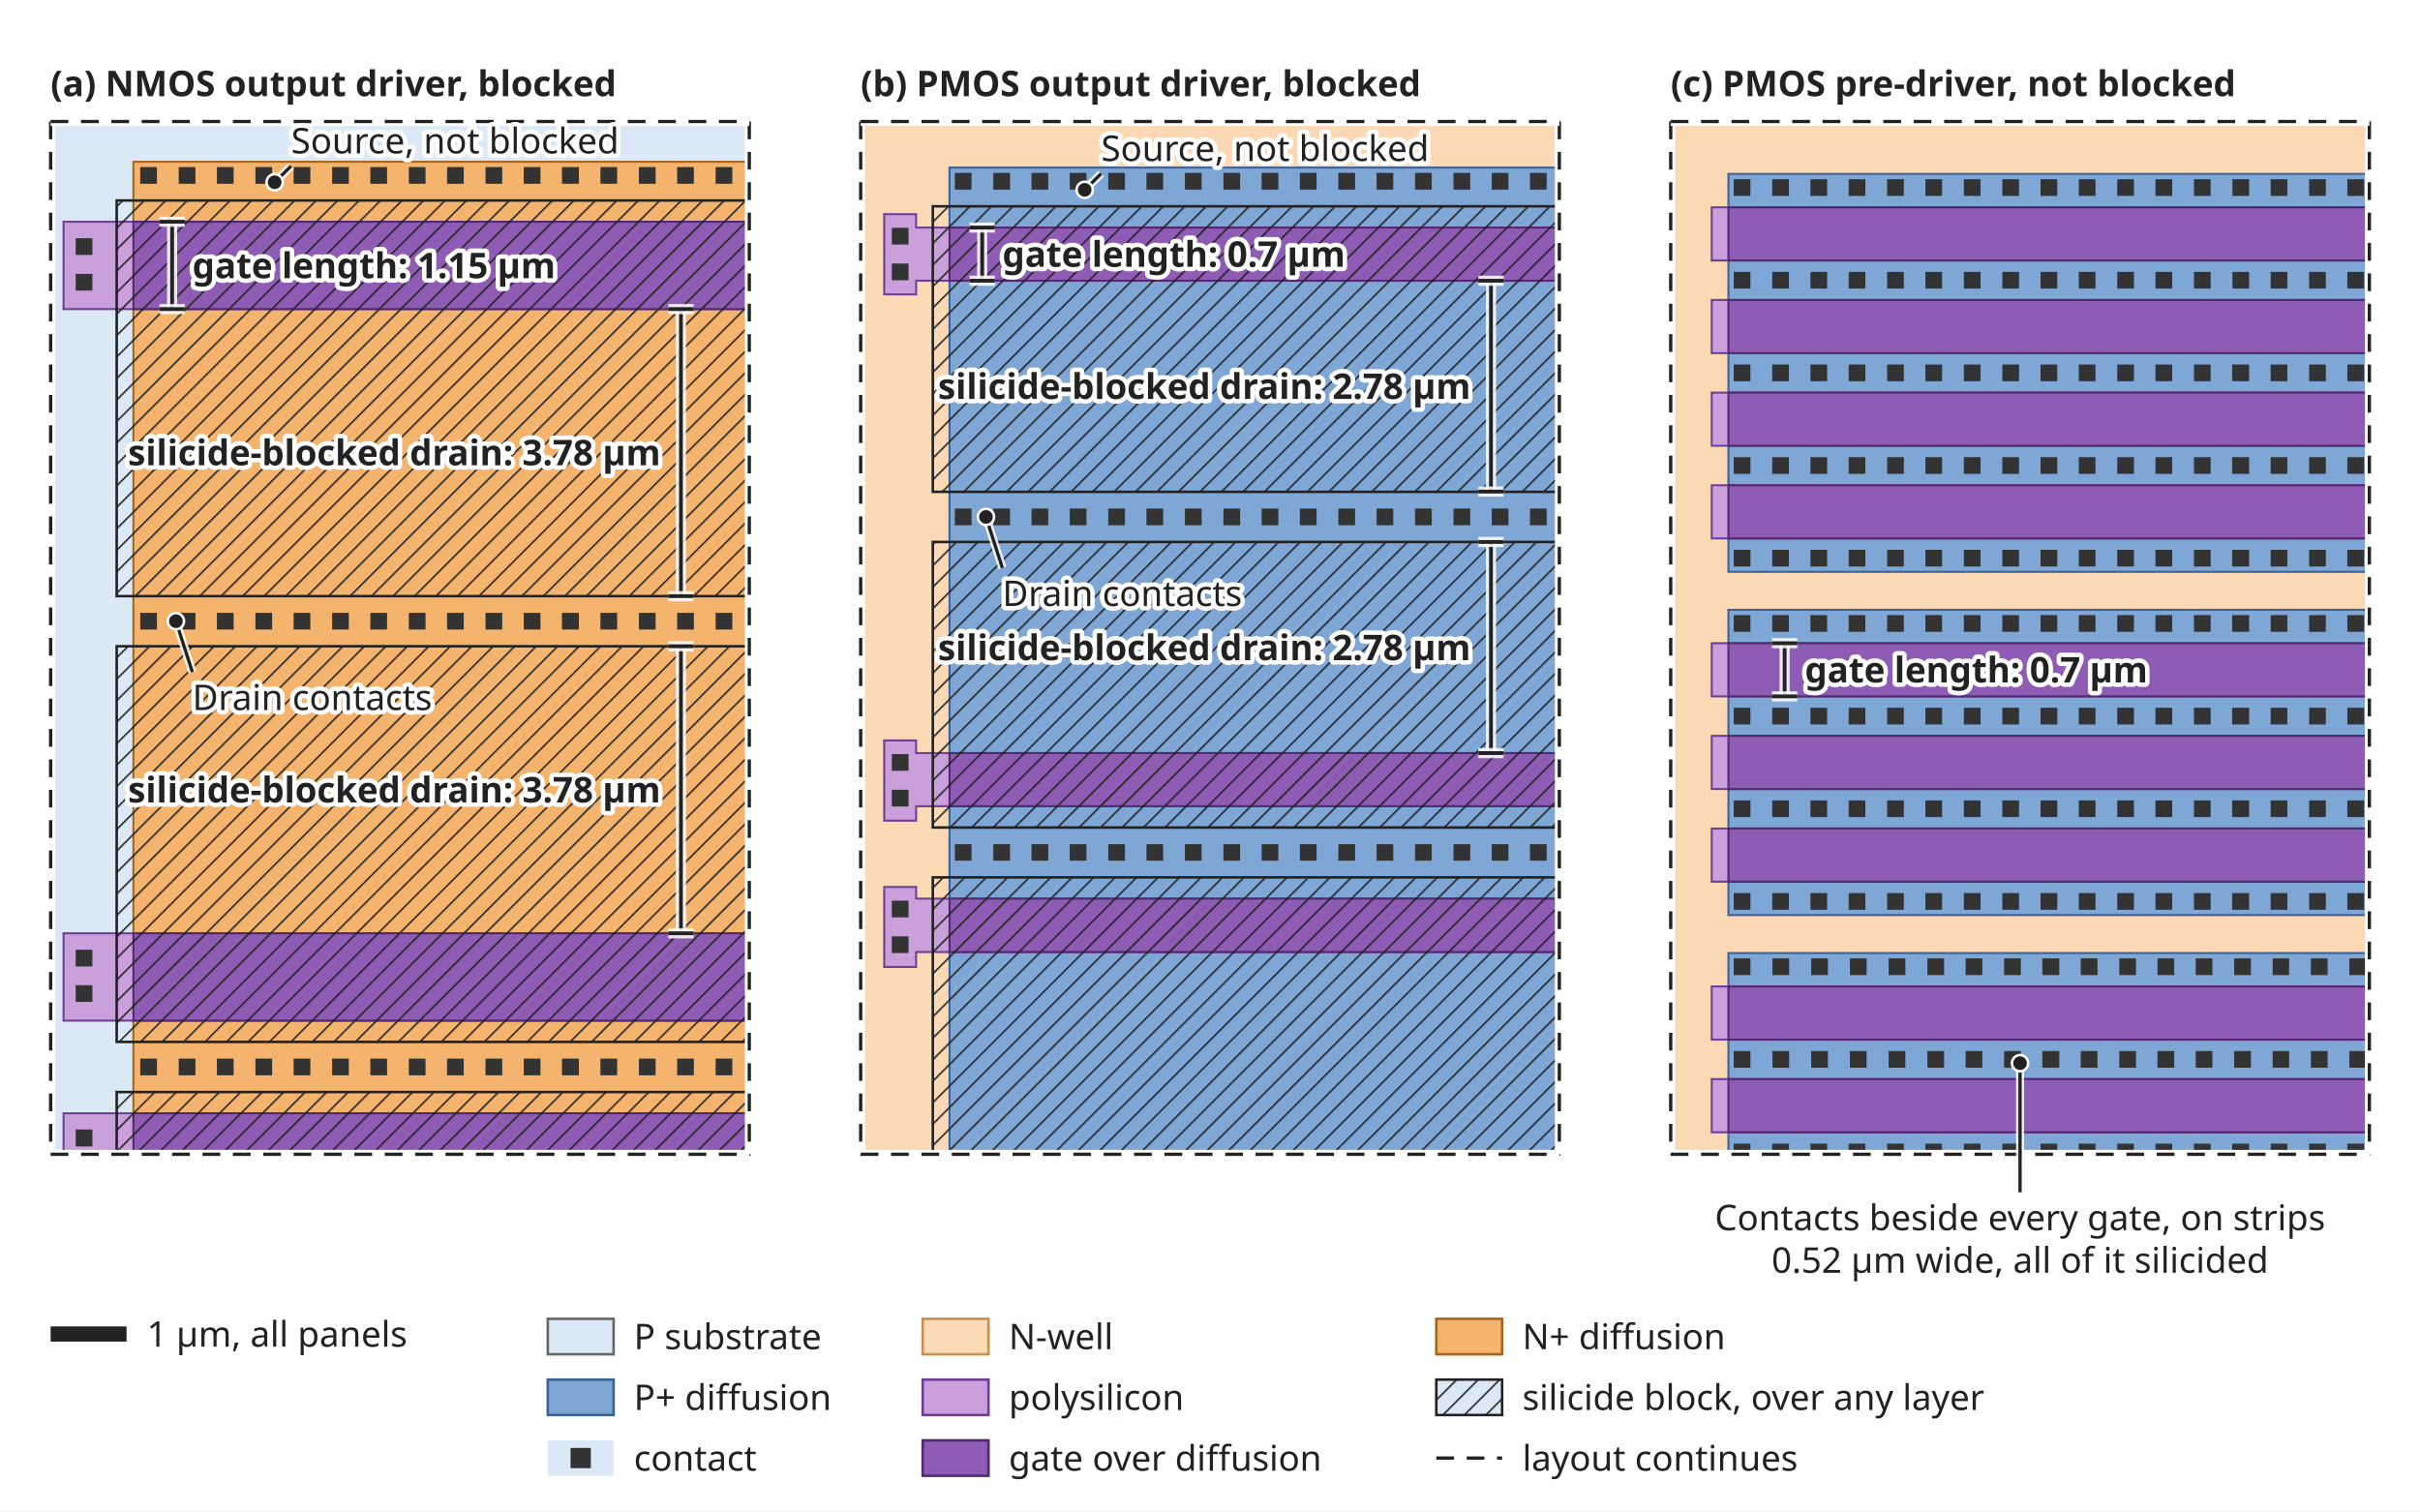
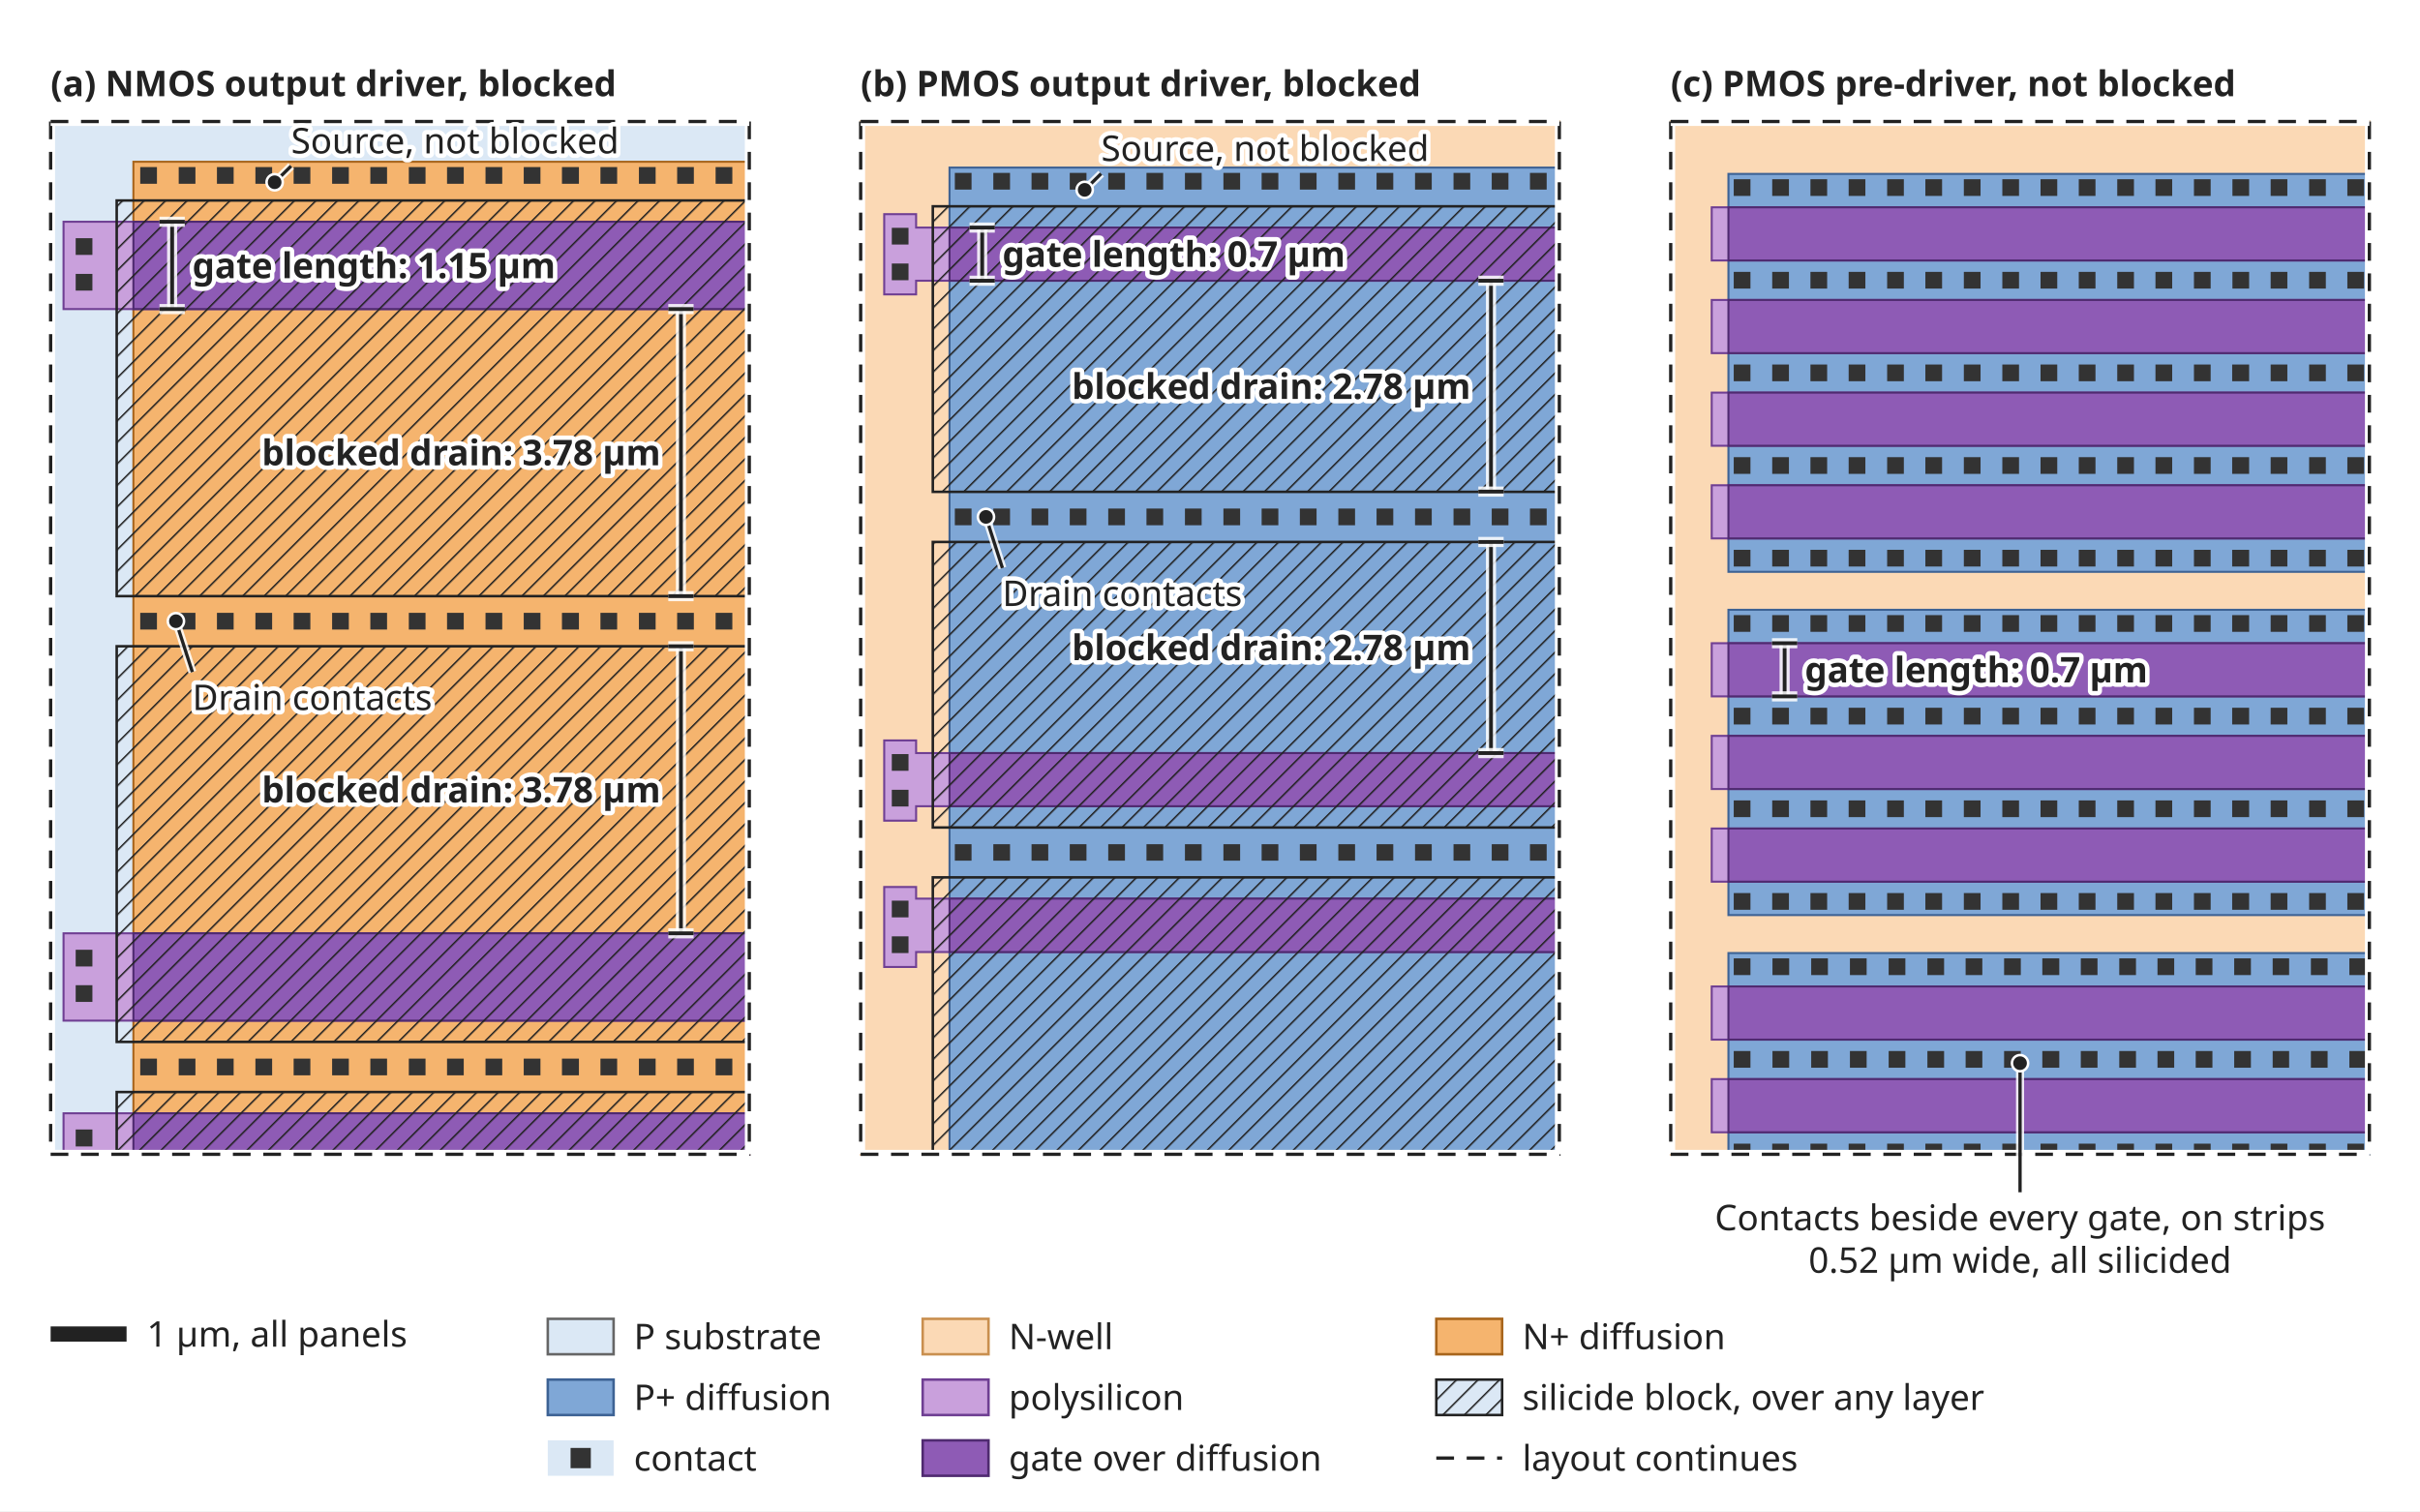
<svg xmlns="http://www.w3.org/2000/svg" width="956" height="597" viewBox="0 0 956 597" font-family="sans-serif">
  <defs>
    <pattern id="hatch" width="6" height="6" patternUnits="userSpaceOnUse" patternTransform="rotate(45)">
      <line x1="0" y1="0" x2="0" y2="6" stroke="#222222" stroke-width="1.2" />
    </pattern>
    <marker id="arrow-hot" viewBox="0 0 10 10" refX="7" refY="5" markerWidth="4.5" markerHeight="4.5" orient="auto">
      <path d="M0,0 L10,5 L0,10 z" fill="#c0392b" />
    </marker>
    <marker id="arrow-clamp" viewBox="0 0 10 10" refX="7" refY="5" markerWidth="4.5" markerHeight="4.5" orient="auto">
      <path d="M0,0 L10,5 L0,10 z" fill="#e08a00" />
    </marker>
    <marker id="arrow-second" viewBox="0 0 10 10" refX="7" refY="5" markerWidth="4.5" markerHeight="4.5" orient="auto">
      <path d="M0,0 L10,5 L0,10 z" fill="#1f4e9c" />
    </marker>
    <marker id="arrow-snap" viewBox="0 0 10 10" refX="7" refY="5" markerWidth="4.5" markerHeight="4.5" orient="auto">
      <path d="M0,0 L10,5 L0,10 z" fill="#8e44ad" />
    </marker>
  </defs>
  <rect width="956" height="597" fill="#ffffff" />
  <rect x="20.0" y="48.0" width="276.0" height="408.0" fill="#dbe8f5" />
  <path d="M52.7,63.9L296.0,63.9L296.0,456.0L52.7,456.0L52.7,426.9L52.7,416.1L52.7,250.8L52.7,240.0L52.7,74.7Z" fill="#f5b46e" stroke="#a8651c" stroke-width="0.8" fill-rule="evenodd" opacity="1.0" />
  <path d="M25.1,368.7L39.5,368.7L296.0,368.7L296.0,403.2L39.5,403.2L25.1,403.2L25.1,398.2L25.1,374.2ZM25.1,87.6L39.5,87.6L296.0,87.6L296.0,122.1L39.5,122.1L25.1,122.1L25.1,117.2L25.1,93.2ZM39.5,439.8L296.0,439.8L296.0,456.0L25.1,456.0L25.1,445.3L25.1,439.8L39.5,439.8Z" fill="#c9a0dc" stroke="#6f3f93" stroke-width="0.8" fill-rule="evenodd" opacity="1.0" />
  <path d="M52.7,439.8L296.0,439.8L296.0,456.0L52.7,456.0ZM52.7,368.7L296.0,368.7L296.0,403.2L52.7,403.2ZM52.7,87.6L296.0,87.6L296.0,122.1L52.7,122.1Z" fill="#8e5bb5" stroke="#4f2a70" stroke-width="0.8" fill-rule="evenodd" opacity="1.0" />
  <path d="M29.9,446.2L36.5,446.2L36.5,452.9L29.9,452.9ZM282.7,418.2L289.3,418.2L289.3,424.8L282.7,424.8ZM267.5,418.2L274.1,418.2L274.1,424.8L267.5,424.8ZM252.4,418.2L259.0,418.2L259.0,424.8L252.4,424.8ZM237.2,418.2L243.8,418.2L243.8,424.8L237.2,424.8ZM222.0,418.2L228.7,418.2L228.7,424.8L222.0,424.8ZM206.9,418.2L213.5,418.2L213.5,424.8L206.9,424.8ZM191.8,418.2L198.4,418.2L198.4,424.8L191.8,424.8ZM176.6,418.2L183.2,418.2L183.2,424.8L176.6,424.8ZM161.5,418.2L168.1,418.2L168.1,424.8L161.5,424.8ZM146.3,418.2L152.9,418.2L152.9,424.8L146.3,424.8ZM131.2,418.2L137.8,418.2L137.8,424.8L131.2,424.8ZM116.0,418.2L122.6,418.2L122.6,424.8L116.0,424.8ZM100.9,418.2L107.5,418.2L107.5,424.8L100.9,424.8ZM85.7,418.2L92.3,418.2L92.3,424.8L85.7,424.8ZM70.6,418.2L77.2,418.2L77.2,424.8L70.6,424.8ZM55.4,418.2L62.0,418.2L62.0,424.8L55.4,424.8ZM29.9,389.2L36.5,389.2L36.5,395.8L29.9,395.8ZM29.9,375.2L36.5,375.2L36.5,381.8L29.9,381.8ZM282.7,242.1L289.3,242.1L289.3,248.7L282.7,248.7ZM267.5,242.1L274.1,242.1L274.1,248.7L267.5,248.7ZM252.4,242.1L259.0,242.1L259.0,248.7L252.4,248.7ZM237.2,242.1L243.8,242.1L243.8,248.7L237.2,248.7ZM222.0,242.1L228.7,242.1L228.7,248.7L222.0,248.7ZM206.9,242.1L213.5,242.1L213.5,248.7L206.9,248.7ZM191.8,242.1L198.4,242.1L198.4,248.7L191.8,248.7ZM176.6,242.1L183.2,242.1L183.2,248.7L176.6,248.7ZM161.5,242.1L168.1,242.1L168.1,248.7L161.5,248.7ZM146.3,242.1L152.9,242.1L152.9,248.7L146.3,248.7ZM131.2,242.1L137.8,242.1L137.8,248.7L131.2,248.7ZM116.0,242.1L122.6,242.1L122.6,248.7L116.0,248.7ZM100.9,242.1L107.5,242.1L107.5,248.7L100.9,248.7ZM85.7,242.1L92.3,242.1L92.3,248.7L85.7,248.7ZM70.6,242.1L77.2,242.1L77.2,248.7L70.6,248.7ZM55.4,242.1L62.0,242.1L62.0,248.7L55.4,248.7ZM29.9,108.2L36.5,108.2L36.5,114.8L29.9,114.8ZM29.9,94.1L36.5,94.1L36.5,100.7L29.9,100.7ZM282.7,66.0L289.3,66.0L289.3,72.6L282.7,72.6ZM267.5,66.0L274.1,66.0L274.1,72.6L267.5,72.6ZM252.4,66.0L259.0,66.0L259.0,72.6L252.4,72.6ZM237.2,66.0L243.8,66.0L243.8,72.6L237.2,72.6ZM222.0,66.0L228.7,66.0L228.7,72.6L222.0,72.6ZM206.9,66.0L213.5,66.0L213.5,72.6L206.9,72.6ZM191.8,66.0L198.4,66.0L198.4,72.6L191.8,72.6ZM176.6,66.0L183.2,66.0L183.2,72.6L176.6,72.6ZM161.5,66.0L168.1,66.0L168.1,72.6L161.5,72.6ZM146.3,66.0L152.9,66.0L152.9,72.6L146.3,72.6ZM131.2,66.0L137.8,66.0L137.8,72.6L131.2,72.6ZM116.0,66.0L122.6,66.0L122.6,72.6L116.0,72.6ZM100.9,66.0L107.5,66.0L107.5,72.6L100.9,72.6ZM85.7,66.0L92.3,66.0L92.3,72.6L85.7,72.6ZM70.6,66.0L77.2,66.0L77.2,72.6L70.6,72.6ZM55.4,66.0L62.0,66.0L62.0,72.6L55.4,72.6Z" fill="#333333" stroke="none" stroke-width="0.8" fill-rule="evenodd" opacity="1.0" />
  <path d="M46.1,431.4L296.0,431.4L296.0,456.0L46.1,456.0ZM46.1,255.3L296.0,255.3L296.0,411.6L46.1,411.6ZM46.1,79.2L296.0,79.2L296.0,235.5L46.1,235.5Z" fill="url(#hatch)" stroke="#222222" stroke-width="1.0" fill-rule="evenodd" opacity="1.0" />
  <line x1="20.0" y1="48.0" x2="20.0" y2="456.0" stroke="#ffffff" stroke-width="3.5" />
  <line x1="20.0" y1="48.0" x2="20.0" y2="456.0" stroke="#222222" stroke-width="1.3" stroke-dasharray="7,5" />
  <line x1="296.0" y1="48.0" x2="296.0" y2="456.0" stroke="#ffffff" stroke-width="3.5" />
  <line x1="296.0" y1="48.0" x2="296.0" y2="456.0" stroke="#222222" stroke-width="1.3" stroke-dasharray="7,5" />
  <line x1="20.0" y1="48.0" x2="296.0" y2="48.0" stroke="#ffffff" stroke-width="3.5" />
  <line x1="20.0" y1="48.0" x2="296.0" y2="48.0" stroke="#222222" stroke-width="1.3" stroke-dasharray="7,5" />
  <line x1="20.0" y1="456.0" x2="296.0" y2="456.0" stroke="#ffffff" stroke-width="3.5" />
  <line x1="20.0" y1="456.0" x2="296.0" y2="456.0" stroke="#222222" stroke-width="1.3" stroke-dasharray="7,5" />
  <text x="20.0" y="38.0" text-anchor="start" font-size="14" fill="#222222" font-weight="bold">(a) NMOS output driver, blocked</text>
  <line x1="269.0" y1="122.1" x2="269.0" y2="235.5" stroke="#fff" stroke-width="4" opacity="0.85" />
  <line x1="269.0" y1="122.1" x2="269.0" y2="235.5" stroke="#222222" stroke-width="1.5" />
  <line x1="264.0" y1="122.1" x2="274.0" y2="122.1" stroke="#fff" stroke-width="4" opacity="0.85" />
  <line x1="264.0" y1="122.1" x2="274.0" y2="122.1" stroke="#222222" stroke-width="1.5" />
  <line x1="264.0" y1="235.5" x2="274.0" y2="235.5" stroke="#fff" stroke-width="4" opacity="0.85" />
  <line x1="264.0" y1="235.5" x2="274.0" y2="235.5" stroke="#222222" stroke-width="1.5" />
-   <text x="261.0" y="183.8" text-anchor="end" font-size="14" fill="#222222" font-weight="bold" stroke="#ffffff" stroke-width="3.5" paint-order="stroke" stroke-linejoin="round">silicide-blocked drain: 3.78 µm</text>
+   <text x="261.0" y="183.8" text-anchor="end" font-size="14" fill="#222222" font-weight="bold" stroke="#ffffff" stroke-width="3.5" paint-order="stroke" stroke-linejoin="round">blocked drain: 3.78 µm</text>
  <line x1="269.0" y1="255.3" x2="269.0" y2="368.7" stroke="#fff" stroke-width="4" opacity="0.85" />
  <line x1="269.0" y1="255.3" x2="269.0" y2="368.7" stroke="#222222" stroke-width="1.5" />
  <line x1="264.0" y1="255.3" x2="274.0" y2="255.3" stroke="#fff" stroke-width="4" opacity="0.85" />
  <line x1="264.0" y1="255.3" x2="274.0" y2="255.3" stroke="#222222" stroke-width="1.5" />
  <line x1="264.0" y1="368.7" x2="274.0" y2="368.7" stroke="#fff" stroke-width="4" opacity="0.85" />
  <line x1="264.0" y1="368.7" x2="274.0" y2="368.7" stroke="#222222" stroke-width="1.5" />
-   <text x="261.0" y="317.0" text-anchor="end" font-size="14" fill="#222222" font-weight="bold" stroke="#ffffff" stroke-width="3.5" paint-order="stroke" stroke-linejoin="round">silicide-blocked drain: 3.78 µm</text>
+   <text x="261.0" y="317.0" text-anchor="end" font-size="14" fill="#222222" font-weight="bold" stroke="#ffffff" stroke-width="3.5" paint-order="stroke" stroke-linejoin="round">blocked drain: 3.78 µm</text>
  <line x1="68.0" y1="87.6" x2="68.0" y2="122.1" stroke="#fff" stroke-width="4" opacity="0.85" />
  <line x1="68.0" y1="87.6" x2="68.0" y2="122.1" stroke="#222222" stroke-width="1.5" />
  <line x1="63.0" y1="87.6" x2="73.0" y2="87.6" stroke="#fff" stroke-width="4" opacity="0.85" />
  <line x1="63.0" y1="87.6" x2="73.0" y2="87.6" stroke="#222222" stroke-width="1.5" />
  <line x1="63.0" y1="122.1" x2="73.0" y2="122.1" stroke="#fff" stroke-width="4" opacity="0.85" />
  <line x1="63.0" y1="122.1" x2="73.0" y2="122.1" stroke="#222222" stroke-width="1.5" />
  <text x="76.0" y="109.9" text-anchor="start" font-size="14" fill="#222222" font-weight="bold" stroke="#ffffff" stroke-width="3.5" paint-order="stroke" stroke-linejoin="round">gate length: 1.15 µm</text>
  <polyline points="76.0,265.5 69.5,245.4" fill="none" stroke="#fff" stroke-width="3.2" opacity="0.85" />
  <polyline points="76.0,265.5 69.5,245.4" fill="none" stroke="#222222" stroke-width="1.3" />
  <circle cx="69.5" cy="245.4" r="3.2" fill="#222222" stroke="#fff" stroke-width="1" />
  <text x="76.0" y="280.5" text-anchor="start" font-size="14" fill="#222222" font-weight="normal" stroke="#ffffff" stroke-width="3.5" paint-order="stroke" stroke-linejoin="round">Drain contacts</text>
  <polyline points="115.0,65.6 108.5,72.0" fill="none" stroke="#fff" stroke-width="3.2" opacity="0.85" />
  <polyline points="115.0,65.6 108.5,72.0" fill="none" stroke="#222222" stroke-width="1.3" />
  <circle cx="108.5" cy="72.0" r="3.2" fill="#222222" stroke="#fff" stroke-width="1" />
  <text x="115.0" y="60.6" text-anchor="start" font-size="14" fill="#222222" font-weight="normal" stroke="#ffffff" stroke-width="3.5" paint-order="stroke" stroke-linejoin="round">Source, not blocked</text>
  <g transform="translate(320.0,0)">
    <rect x="20.0" y="48.0" width="276.0" height="408.0" fill="#dbe8f5" />
    <path d="M20.0,48.0L296.0,48.0L296.0,456.0L20.0,456.0Z" fill="#fbd9b5" stroke="#c98f4f" stroke-width="0.8" fill-rule="evenodd" opacity="1.0" />
    <path d="M55.1,66.2L296.0,66.2L296.0,456.0L55.1,456.0L55.1,378.5L55.1,342.1L55.1,331.4L55.1,331.4L55.1,295.1L55.1,209.6L55.1,198.8L55.1,113.3L55.1,77.0Z" fill="#7fa7d6" stroke="#3d6294" stroke-width="0.8" fill-rule="evenodd" opacity="1.0" />
    <path d="M29.3,350.4L41.9,350.4L41.9,352.8L41.9,355.0L296.0,355.0L296.0,376.1L41.9,376.1L41.9,379.5L41.9,382.0L29.3,382.0L29.3,379.5L29.3,352.8ZM29.3,292.5L41.9,292.5L41.9,294.9L41.9,297.5L296.0,297.5L296.0,318.5L41.9,318.5L41.9,321.6L41.9,324.2L29.3,324.2L29.3,321.6L29.3,294.9ZM29.3,84.6L41.9,84.6L41.9,87.0L41.9,89.9L296.0,89.9L296.0,110.9L41.9,110.9L41.9,113.7L41.9,116.3L29.3,116.3L29.3,113.7L29.3,87.0Z" fill="#c9a0dc" stroke="#6f3f93" stroke-width="0.8" fill-rule="evenodd" opacity="1.0" />
    <path d="M55.1,355.0L296.0,355.0L296.0,376.1L55.1,376.1ZM55.1,297.5L296.0,297.5L296.0,318.5L55.1,318.5ZM55.1,89.9L296.0,89.9L296.0,110.9L55.1,110.9Z" fill="#8e5bb5" stroke="#4f2a70" stroke-width="0.8" fill-rule="evenodd" opacity="1.0" />
    <path d="M32.3,369.9L38.9,369.9L38.9,376.5L32.3,376.5ZM32.3,355.8L38.9,355.8L38.9,362.4L32.3,362.4ZM284.4,333.5L291.0,333.5L291.0,340.0L284.4,340.0ZM269.3,333.5L275.9,333.5L275.9,340.0L269.3,340.0ZM254.2,333.5L260.8,333.5L260.8,340.0L254.2,340.0ZM239.0,333.5L245.6,333.5L245.6,340.0L239.0,340.0ZM223.8,333.5L230.4,333.5L230.4,340.0L223.8,340.0ZM208.7,333.5L215.3,333.5L215.3,340.0L208.7,340.0ZM193.5,333.5L200.1,333.5L200.1,340.0L193.5,340.0ZM178.4,333.5L185.0,333.5L185.0,340.0L178.4,340.0ZM163.3,333.5L169.9,333.5L169.9,340.0L163.3,340.0ZM148.1,333.5L154.7,333.5L154.7,340.0L148.1,340.0ZM132.9,333.5L139.5,333.5L139.5,340.0L132.9,340.0ZM117.8,333.5L124.4,333.5L124.4,340.0L117.8,340.0ZM102.6,333.5L109.2,333.5L109.2,340.0L102.6,340.0ZM87.5,333.5L94.1,333.5L94.1,340.0L87.5,340.0ZM72.4,333.5L79.0,333.5L79.0,340.0L72.4,340.0ZM57.2,333.5L63.8,333.5L63.8,340.0L57.2,340.0ZM32.3,312.0L38.9,312.0L38.9,318.6L32.3,318.6ZM32.3,297.9L38.9,297.9L38.9,304.5L32.3,304.5ZM284.4,200.9L291.0,200.9L291.0,207.5L284.4,207.5ZM269.3,200.9L275.9,200.9L275.9,207.5L269.3,207.5ZM254.2,200.9L260.8,200.9L260.8,207.5L254.2,207.5ZM239.0,200.9L245.6,200.9L245.6,207.5L239.0,207.5ZM223.8,200.9L230.4,200.9L230.4,207.5L223.8,207.5ZM208.7,200.9L215.3,200.9L215.3,207.5L208.7,207.5ZM193.5,200.9L200.1,200.9L200.1,207.5L193.5,207.5ZM178.4,200.9L185.0,200.9L185.0,207.5L178.4,207.5ZM163.3,200.9L169.9,200.9L169.9,207.5L163.3,207.5ZM148.1,200.9L154.7,200.9L154.7,207.5L148.1,207.5ZM132.9,200.9L139.5,200.9L139.5,207.5L132.9,207.5ZM117.8,200.9L124.4,200.9L124.4,207.5L117.8,207.5ZM102.6,200.9L109.2,200.9L109.2,207.5L102.6,207.5ZM87.5,200.9L94.1,200.9L94.1,207.5L87.5,207.5ZM72.4,200.9L79.0,200.9L79.0,207.5L72.4,207.5ZM57.2,200.9L63.8,200.9L63.8,207.5L57.2,207.5ZM32.3,104.1L38.9,104.1L38.9,110.7L32.3,110.7ZM32.3,90.0L38.9,90.0L38.9,96.6L32.3,96.6ZM284.4,68.3L291.0,68.3L291.0,74.9L284.4,74.9ZM269.3,68.3L275.9,68.3L275.9,74.9L269.3,74.9ZM254.2,68.3L260.8,68.3L260.8,74.9L254.2,74.9ZM239.0,68.3L245.6,68.3L245.6,74.9L239.0,74.9ZM223.8,68.3L230.4,68.3L230.4,74.9L223.8,74.9ZM208.7,68.3L215.3,68.3L215.3,74.9L208.7,74.9ZM193.5,68.3L200.1,68.3L200.1,74.9L193.5,74.9ZM178.4,68.3L185.0,68.3L185.0,74.9L178.4,74.9ZM163.3,68.3L169.9,68.3L169.9,74.9L163.3,74.9ZM148.1,68.3L154.7,68.3L154.7,74.9L148.1,74.9ZM132.9,68.3L139.5,68.3L139.5,74.9L132.9,74.9ZM117.8,68.3L124.4,68.3L124.4,74.9L117.8,74.9ZM102.6,68.3L109.2,68.3L109.2,74.9L102.6,74.9ZM87.5,68.3L94.1,68.3L94.1,74.9L87.5,74.9ZM72.4,68.3L79.0,68.3L79.0,74.9L72.4,74.9ZM57.2,68.3L63.8,68.3L63.8,74.9L57.2,74.9Z" fill="#333333" stroke="none" stroke-width="0.8" fill-rule="evenodd" opacity="1.0" />
    <path d="M48.5,346.6L296.0,346.6L296.0,456.0L48.5,456.0ZM48.5,214.1L296.0,214.1L296.0,326.9L48.5,326.9ZM48.5,81.5L296.0,81.5L296.0,194.3L48.5,194.3Z" fill="url(#hatch)" stroke="#222222" stroke-width="1.0" fill-rule="evenodd" opacity="1.0" />
    <line x1="20.0" y1="48.0" x2="20.0" y2="456.0" stroke="#ffffff" stroke-width="3.5" />
    <line x1="20.0" y1="48.0" x2="20.0" y2="456.0" stroke="#222222" stroke-width="1.3" stroke-dasharray="7,5" />
    <line x1="296.0" y1="48.0" x2="296.0" y2="456.0" stroke="#ffffff" stroke-width="3.5" />
    <line x1="296.0" y1="48.0" x2="296.0" y2="456.0" stroke="#222222" stroke-width="1.3" stroke-dasharray="7,5" />
    <line x1="20.0" y1="48.0" x2="296.0" y2="48.0" stroke="#ffffff" stroke-width="3.5" />
    <line x1="20.0" y1="48.0" x2="296.0" y2="48.0" stroke="#222222" stroke-width="1.3" stroke-dasharray="7,5" />
    <line x1="20.0" y1="456.0" x2="296.0" y2="456.0" stroke="#ffffff" stroke-width="3.5" />
    <line x1="20.0" y1="456.0" x2="296.0" y2="456.0" stroke="#222222" stroke-width="1.3" stroke-dasharray="7,5" />
    <text x="20.0" y="38.0" text-anchor="start" font-size="14" fill="#222222" font-weight="bold">(b) PMOS output driver, blocked</text>
    <line x1="269.0" y1="110.9" x2="269.0" y2="194.2" stroke="#fff" stroke-width="4" opacity="0.85" />
    <line x1="269.0" y1="110.9" x2="269.0" y2="194.2" stroke="#222222" stroke-width="1.5" />
    <line x1="264.0" y1="110.9" x2="274.0" y2="110.9" stroke="#fff" stroke-width="4" opacity="0.85" />
    <line x1="264.0" y1="110.9" x2="274.0" y2="110.9" stroke="#222222" stroke-width="1.5" />
    <line x1="264.0" y1="194.2" x2="274.0" y2="194.2" stroke="#fff" stroke-width="4" opacity="0.85" />
    <line x1="264.0" y1="194.2" x2="274.0" y2="194.2" stroke="#222222" stroke-width="1.5" />
-     <text x="261.0" y="157.6" text-anchor="end" font-size="14" fill="#222222" font-weight="bold" stroke="#ffffff" stroke-width="3.5" paint-order="stroke" stroke-linejoin="round">silicide-blocked drain: 2.78 µm</text>
+     <text x="261.0" y="157.6" text-anchor="end" font-size="14" fill="#222222" font-weight="bold" stroke="#ffffff" stroke-width="3.5" paint-order="stroke" stroke-linejoin="round">blocked drain: 2.78 µm</text>
    <line x1="269.0" y1="214.1" x2="269.0" y2="297.5" stroke="#fff" stroke-width="4" opacity="0.85" />
    <line x1="269.0" y1="214.1" x2="269.0" y2="297.5" stroke="#222222" stroke-width="1.5" />
    <line x1="264.0" y1="214.1" x2="274.0" y2="214.1" stroke="#fff" stroke-width="4" opacity="0.85" />
    <line x1="264.0" y1="214.1" x2="274.0" y2="214.1" stroke="#222222" stroke-width="1.5" />
    <line x1="264.0" y1="297.5" x2="274.0" y2="297.5" stroke="#fff" stroke-width="4" opacity="0.85" />
    <line x1="264.0" y1="297.5" x2="274.0" y2="297.5" stroke="#222222" stroke-width="1.5" />
-     <text x="261.0" y="260.8" text-anchor="end" font-size="14" fill="#222222" font-weight="bold" stroke="#ffffff" stroke-width="3.5" paint-order="stroke" stroke-linejoin="round">silicide-blocked drain: 2.78 µm</text>
+     <text x="261.0" y="260.8" text-anchor="end" font-size="14" fill="#222222" font-weight="bold" stroke="#ffffff" stroke-width="3.5" paint-order="stroke" stroke-linejoin="round">blocked drain: 2.78 µm</text>
    <line x1="68.0" y1="89.9" x2="68.0" y2="110.9" stroke="#fff" stroke-width="4" opacity="0.85" />
    <line x1="68.0" y1="89.9" x2="68.0" y2="110.9" stroke="#222222" stroke-width="1.5" />
    <line x1="63.0" y1="89.9" x2="73.0" y2="89.9" stroke="#fff" stroke-width="4" opacity="0.85" />
    <line x1="63.0" y1="89.9" x2="73.0" y2="89.9" stroke="#222222" stroke-width="1.5" />
    <line x1="63.0" y1="110.9" x2="73.0" y2="110.9" stroke="#fff" stroke-width="4" opacity="0.85" />
    <line x1="63.0" y1="110.9" x2="73.0" y2="110.9" stroke="#222222" stroke-width="1.5" />
    <text x="76.0" y="105.4" text-anchor="start" font-size="14" fill="#222222" font-weight="bold" stroke="#ffffff" stroke-width="3.5" paint-order="stroke" stroke-linejoin="round">gate length: 0.7 µm</text>
    <polyline points="76.0,224.4 69.5,204.2" fill="none" stroke="#fff" stroke-width="3.2" opacity="0.85" />
    <polyline points="76.0,224.4 69.5,204.2" fill="none" stroke="#222222" stroke-width="1.3" />
    <circle cx="69.5" cy="204.2" r="3.2" fill="#222222" stroke="#fff" stroke-width="1" />
    <text x="76.0" y="239.4" text-anchor="start" font-size="14" fill="#222222" font-weight="normal" stroke="#ffffff" stroke-width="3.5" paint-order="stroke" stroke-linejoin="round">Drain contacts</text>
    <polyline points="115.0,68.6 108.5,75.0" fill="none" stroke="#fff" stroke-width="3.2" opacity="0.85" />
    <polyline points="115.0,68.6 108.5,75.0" fill="none" stroke="#222222" stroke-width="1.3" />
    <circle cx="108.5" cy="75.0" r="3.2" fill="#222222" stroke="#fff" stroke-width="1" />
    <text x="115.0" y="63.6" text-anchor="start" font-size="14" fill="#222222" font-weight="normal" stroke="#ffffff" stroke-width="3.5" paint-order="stroke" stroke-linejoin="round">Source, not blocked</text>
  </g>
  <g transform="translate(640.0,0)">
    <rect x="20.0" y="48.0" width="276.0" height="408.0" fill="#dbe8f5" />
    <path d="M20.0,48.0L296.0,48.0L296.0,456.0L20.0,456.0Z" fill="#fbd9b5" stroke="#c98f4f" stroke-width="0.8" fill-rule="evenodd" opacity="1.0" />
    <path d="M42.8,68.7L296.0,68.7L296.0,225.9L42.8,225.9L42.8,215.1L42.8,189.3L42.8,178.5L42.8,152.7L42.8,141.9L42.8,116.1L42.8,105.3L42.8,79.5ZM42.8,376.5L296.0,376.5L296.0,456.0L42.8,456.0L42.8,449.7L42.8,448.5L42.8,447.3L42.8,423.9L42.8,413.1L42.8,387.3ZM42.8,240.9L296.0,240.9L296.0,361.5L42.8,361.5L42.8,350.7L42.8,324.9L42.8,314.1L42.8,288.3L42.8,277.5L42.8,251.7Z" fill="#7fa7d6" stroke="#3d6294" stroke-width="0.8" fill-rule="evenodd" opacity="1.0" />
    <path d="M36.2,290.7L42.8,290.7L296.0,290.7L296.0,311.7L42.8,311.7L36.2,311.7ZM36.2,254.1L42.8,254.1L296.0,254.1L296.0,275.1L42.8,275.1L36.2,275.1ZM36.2,191.7L42.8,191.7L296.0,191.7L296.0,212.7L42.8,212.7L36.2,212.7ZM36.2,327.3L42.8,327.3L296.0,327.3L296.0,348.3L36.2,348.3ZM36.2,155.1L42.8,155.1L296.0,155.1L296.0,176.1L36.2,176.1ZM36.2,118.5L42.8,118.5L296.0,118.5L296.0,139.5L36.2,139.5ZM36.2,81.9L42.8,81.9L296.0,81.9L296.0,102.9L36.2,102.9ZM36.2,426.3L296.0,426.3L296.0,447.3L36.2,447.3ZM36.2,389.7L296.0,389.7L296.0,410.7L36.2,410.7Z" fill="#c9a0dc" stroke="#6f3f93" stroke-width="0.8" fill-rule="evenodd" opacity="1.0" />
    <path d="M42.8,426.3L296.0,426.3L296.0,447.3L42.8,447.3ZM42.8,389.7L296.0,389.7L296.0,410.7L42.8,410.7ZM42.8,327.3L296.0,327.3L296.0,348.3L42.8,348.3ZM42.8,290.7L296.0,290.7L296.0,311.7L42.8,311.7ZM42.8,254.1L296.0,254.1L296.0,275.1L42.8,275.1ZM42.8,191.7L296.0,191.7L296.0,212.7L42.8,212.7ZM42.8,155.1L296.0,155.1L296.0,176.1L42.8,176.1ZM42.8,118.5L296.0,118.5L296.0,139.5L42.8,139.5ZM42.8,81.9L296.0,81.9L296.0,102.9L42.8,102.9Z" fill="#8e5bb5" stroke="#4f2a70" stroke-width="0.8" fill-rule="evenodd" opacity="1.0" />
    <path d="M287.3,451.8L293.9,451.8L293.9,456.0L287.3,456.0ZM272.2,451.8L278.8,451.8L278.8,456.0L272.2,456.0ZM257.0,451.8L263.6,451.8L263.6,456.0L257.0,456.0ZM241.8,451.8L248.5,451.8L248.5,456.0L241.8,456.0ZM226.7,451.8L233.3,451.8L233.3,456.0L226.7,456.0ZM211.5,451.8L218.1,451.8L218.1,456.0L211.5,456.0ZM196.4,451.8L203.0,451.8L203.0,456.0L196.4,456.0ZM181.2,451.8L187.8,451.8L187.8,456.0L181.2,456.0ZM166.1,451.8L172.7,451.8L172.7,456.0L166.1,456.0ZM151.0,451.8L157.6,451.8L157.6,456.0L151.0,456.0ZM135.8,451.8L142.4,451.8L142.4,456.0L135.8,456.0ZM120.6,451.8L127.2,451.8L127.2,456.0L120.6,456.0ZM105.5,451.8L112.1,451.8L112.1,456.0L105.5,456.0ZM90.3,451.8L96.9,451.8L96.9,456.0L90.3,456.0ZM75.2,451.8L81.8,451.8L81.8,456.0L75.2,456.0ZM60.1,451.8L66.7,451.8L66.7,456.0L60.1,456.0ZM44.9,451.8L51.5,451.8L51.5,456.0L44.9,456.0ZM288.1,415.2L294.7,415.2L294.7,421.8L288.1,421.8ZM272.9,415.2L279.5,415.2L279.5,421.8L272.9,421.8ZM257.8,415.2L264.3,415.2L264.3,421.8L257.8,421.8ZM242.6,415.2L249.2,415.2L249.2,421.8L242.6,421.8ZM227.4,415.2L234.0,415.2L234.0,421.8L227.4,421.8ZM212.3,415.2L218.9,415.2L218.9,421.8L212.3,421.8ZM197.2,415.2L203.8,415.2L203.8,421.8L197.2,421.8ZM182.0,415.2L188.6,415.2L188.6,421.8L182.0,421.8ZM166.8,415.2L173.5,415.2L173.5,421.8L166.8,421.8ZM151.7,415.2L158.3,415.2L158.3,421.8L151.7,421.8ZM136.5,415.2L143.1,415.2L143.1,421.8L136.5,421.8ZM121.4,415.2L128.0,415.2L128.0,421.8L121.4,421.8ZM106.1,415.2L112.7,415.2L112.7,421.8L106.1,421.8ZM90.8,415.2L97.4,415.2L97.4,421.8L90.8,421.8ZM75.5,415.2L82.1,415.2L82.1,421.8L75.5,421.8ZM60.2,415.2L66.8,415.2L66.8,421.8L60.2,421.8ZM44.9,415.2L51.5,415.2L51.5,421.8L44.9,421.8ZM288.1,378.6L294.7,378.6L294.7,385.2L288.1,385.2ZM272.9,378.6L279.5,378.6L279.5,385.2L272.9,385.2ZM257.8,378.6L264.3,378.6L264.3,385.2L257.8,385.2ZM242.6,378.6L249.2,378.6L249.2,385.2L242.6,385.2ZM227.4,378.6L234.0,378.6L234.0,385.2L227.4,385.2ZM212.3,378.6L218.9,378.6L218.9,385.2L212.3,385.2ZM197.2,378.6L203.8,378.6L203.8,385.2L197.2,385.2ZM182.0,378.6L188.6,378.6L188.6,385.2L182.0,385.2ZM166.8,378.6L173.5,378.6L173.5,385.2L166.8,385.2ZM151.7,378.6L158.3,378.6L158.3,385.2L151.7,385.2ZM136.5,378.6L143.1,378.6L143.1,385.2L136.5,385.2ZM121.4,378.6L128.0,378.6L128.0,385.2L121.4,385.2ZM106.1,378.6L112.7,378.6L112.7,385.2L106.1,385.2ZM90.8,378.6L97.4,378.6L97.4,385.2L90.8,385.2ZM75.5,378.6L82.1,378.6L82.1,385.2L75.5,385.2ZM60.2,378.6L66.8,378.6L66.8,385.2L60.2,385.2ZM44.9,378.6L51.5,378.6L51.5,385.2L44.9,385.2ZM287.3,352.8L293.9,352.8L293.9,359.4L287.3,359.4ZM272.2,352.8L278.8,352.8L278.8,359.4L272.2,359.4ZM257.0,352.8L263.6,352.8L263.6,359.4L257.0,359.4ZM241.8,352.8L248.5,352.8L248.5,359.4L241.8,359.4ZM226.7,352.8L233.3,352.8L233.3,359.4L226.7,359.4ZM211.5,352.8L218.1,352.8L218.1,359.4L211.5,359.4ZM196.4,352.8L203.0,352.8L203.0,359.4L196.4,359.4ZM181.2,352.8L187.8,352.8L187.8,359.4L181.2,359.4ZM166.1,352.8L172.7,352.8L172.7,359.4L166.1,359.4ZM151.0,352.8L157.6,352.8L157.6,359.4L151.0,359.4ZM135.8,352.8L142.4,352.8L142.4,359.4L135.8,359.4ZM120.6,352.8L127.2,352.8L127.2,359.4L120.6,359.4ZM105.5,352.8L112.1,352.8L112.1,359.4L105.5,359.4ZM90.3,352.8L96.9,352.8L96.9,359.4L90.3,359.4ZM75.2,352.8L81.8,352.8L81.8,359.4L75.2,359.4ZM60.1,352.8L66.7,352.8L66.7,359.4L60.1,359.4ZM44.9,352.8L51.5,352.8L51.5,359.4L44.9,359.4ZM287.3,316.2L293.9,316.2L293.9,322.8L287.3,322.8ZM272.2,316.2L278.8,316.2L278.8,322.8L272.2,322.8ZM257.0,316.2L263.6,316.2L263.6,322.8L257.0,322.8ZM241.8,316.2L248.5,316.2L248.5,322.8L241.8,322.8ZM226.7,316.2L233.3,316.2L233.3,322.8L226.7,322.8ZM211.5,316.2L218.1,316.2L218.1,322.8L211.5,322.8ZM196.4,316.2L203.0,316.2L203.0,322.8L196.4,322.8ZM181.2,316.2L187.8,316.2L187.8,322.8L181.2,322.8ZM166.1,316.2L172.7,316.2L172.7,322.8L166.1,322.8ZM151.0,316.2L157.6,316.2L157.6,322.8L151.0,322.8ZM135.8,316.2L142.4,316.2L142.4,322.8L135.8,322.8ZM120.6,316.2L127.2,316.2L127.2,322.8L120.6,322.8ZM105.5,316.2L112.1,316.2L112.1,322.8L105.5,322.8ZM90.3,316.2L96.9,316.2L96.9,322.8L90.3,322.8ZM75.2,316.2L81.8,316.2L81.8,322.8L75.2,322.8ZM60.1,316.2L66.7,316.2L66.7,322.8L60.1,322.8ZM44.9,316.2L51.5,316.2L51.5,322.8L44.9,322.8ZM287.3,279.6L293.9,279.6L293.9,286.2L287.3,286.2ZM272.2,279.6L278.8,279.6L278.8,286.2L272.2,286.2ZM257.0,279.6L263.6,279.6L263.6,286.2L257.0,286.2ZM241.8,279.6L248.5,279.6L248.5,286.2L241.8,286.2ZM226.7,279.6L233.3,279.6L233.3,286.2L226.7,286.2ZM211.5,279.6L218.1,279.6L218.1,286.2L211.5,286.2ZM196.4,279.6L203.0,279.6L203.0,286.2L196.4,286.2ZM181.2,279.6L187.8,279.6L187.8,286.2L181.2,286.2ZM166.1,279.6L172.7,279.6L172.7,286.2L166.1,286.2ZM151.0,279.6L157.6,279.6L157.6,286.2L151.0,286.2ZM135.8,279.6L142.4,279.6L142.4,286.2L135.8,286.2ZM120.6,279.6L127.2,279.6L127.2,286.2L120.6,286.2ZM105.5,279.6L112.1,279.6L112.1,286.2L105.5,286.2ZM90.3,279.6L96.9,279.6L96.9,286.2L90.3,286.2ZM75.2,279.6L81.8,279.6L81.8,286.2L75.2,286.2ZM60.1,279.6L66.7,279.6L66.7,286.2L60.1,286.2ZM44.9,279.6L51.5,279.6L51.5,286.2L44.9,286.2ZM287.3,243.0L293.9,243.0L293.9,249.6L287.3,249.6ZM272.2,243.0L278.8,243.0L278.8,249.6L272.2,249.6ZM257.0,243.0L263.6,243.0L263.6,249.6L257.0,249.6ZM241.8,243.0L248.5,243.0L248.5,249.6L241.8,249.6ZM226.7,243.0L233.3,243.0L233.3,249.6L226.7,249.6ZM211.5,243.0L218.1,243.0L218.1,249.6L211.5,249.6ZM196.4,243.0L203.0,243.0L203.0,249.6L196.4,249.6ZM181.2,243.0L187.8,243.0L187.8,249.6L181.2,249.6ZM166.1,243.0L172.7,243.0L172.7,249.6L166.1,249.6ZM151.0,243.0L157.6,243.0L157.6,249.6L151.0,249.6ZM135.8,243.0L142.4,243.0L142.4,249.6L135.8,249.6ZM120.6,243.0L127.2,243.0L127.2,249.6L120.6,249.6ZM105.5,243.0L112.1,243.0L112.1,249.6L105.5,249.6ZM90.3,243.0L96.9,243.0L96.9,249.6L90.3,249.6ZM75.2,243.0L81.8,243.0L81.8,249.6L75.2,249.6ZM60.1,243.0L66.7,243.0L66.7,249.6L60.1,249.6ZM44.9,243.0L51.5,243.0L51.5,249.6L44.9,249.6ZM287.3,217.2L293.9,217.2L293.9,223.8L287.3,223.8ZM272.2,217.2L278.8,217.2L278.8,223.8L272.2,223.8ZM257.0,217.2L263.6,217.2L263.6,223.8L257.0,223.8ZM241.8,217.2L248.5,217.2L248.5,223.8L241.8,223.8ZM226.7,217.2L233.3,217.2L233.3,223.8L226.7,223.8ZM211.5,217.2L218.1,217.2L218.1,223.8L211.5,223.8ZM196.4,217.2L203.0,217.2L203.0,223.8L196.4,223.8ZM181.2,217.2L187.8,217.2L187.8,223.8L181.2,223.8ZM166.1,217.2L172.7,217.2L172.7,223.8L166.1,223.8ZM151.0,217.2L157.6,217.2L157.6,223.8L151.0,223.8ZM135.8,217.2L142.4,217.2L142.4,223.8L135.8,223.8ZM120.6,217.2L127.2,217.2L127.2,223.8L120.6,223.8ZM105.5,217.2L112.1,217.2L112.1,223.8L105.5,223.8ZM90.3,217.2L96.9,217.2L96.9,223.8L90.3,223.8ZM75.2,217.2L81.8,217.2L81.8,223.8L75.2,223.8ZM60.1,217.2L66.7,217.2L66.7,223.8L60.1,223.8ZM44.9,217.2L51.5,217.2L51.5,223.8L44.9,223.8ZM287.3,180.6L293.9,180.6L293.9,187.2L287.3,187.2ZM272.2,180.6L278.8,180.6L278.8,187.2L272.2,187.2ZM257.0,180.6L263.6,180.6L263.6,187.2L257.0,187.2ZM241.8,180.6L248.5,180.6L248.5,187.2L241.8,187.2ZM226.7,180.6L233.3,180.6L233.3,187.2L226.7,187.2ZM211.5,180.6L218.1,180.6L218.1,187.2L211.5,187.2ZM196.4,180.6L203.0,180.6L203.0,187.2L196.4,187.2ZM181.2,180.6L187.8,180.6L187.8,187.2L181.2,187.2ZM166.1,180.6L172.7,180.6L172.7,187.2L166.1,187.2ZM151.0,180.6L157.6,180.6L157.6,187.2L151.0,187.2ZM135.8,180.6L142.4,180.6L142.4,187.2L135.8,187.2ZM120.6,180.6L127.2,180.6L127.2,187.2L120.6,187.2ZM105.5,180.6L112.1,180.6L112.1,187.2L105.5,187.2ZM90.3,180.6L96.9,180.6L96.9,187.2L90.3,187.2ZM75.2,180.6L81.8,180.6L81.8,187.2L75.2,187.2ZM60.1,180.6L66.7,180.6L66.7,187.2L60.1,187.2ZM44.9,180.6L51.5,180.6L51.5,187.2L44.9,187.2ZM287.3,144.0L293.9,144.0L293.9,150.6L287.3,150.6ZM272.2,144.0L278.8,144.0L278.8,150.6L272.2,150.6ZM257.0,144.0L263.6,144.0L263.6,150.6L257.0,150.6ZM241.8,144.0L248.5,144.0L248.5,150.6L241.8,150.6ZM226.7,144.0L233.3,144.0L233.3,150.6L226.7,150.6ZM211.5,144.0L218.1,144.0L218.1,150.6L211.5,150.6ZM196.4,144.0L203.0,144.0L203.0,150.6L196.4,150.6ZM181.2,144.0L187.8,144.0L187.8,150.6L181.2,150.6ZM166.1,144.0L172.7,144.0L172.7,150.6L166.1,150.6ZM151.0,144.0L157.6,144.0L157.6,150.6L151.0,150.6ZM135.8,144.0L142.4,144.0L142.4,150.6L135.8,150.6ZM120.6,144.0L127.2,144.0L127.2,150.6L120.6,150.6ZM105.5,144.0L112.1,144.0L112.1,150.6L105.5,150.6ZM90.3,144.0L96.9,144.0L96.9,150.6L90.3,150.6ZM75.2,144.0L81.8,144.0L81.8,150.6L75.2,150.6ZM60.1,144.0L66.7,144.0L66.7,150.6L60.1,150.6ZM44.9,144.0L51.5,144.0L51.5,150.6L44.9,150.6ZM287.3,107.4L293.9,107.4L293.9,114.0L287.3,114.0ZM272.2,107.4L278.8,107.4L278.8,114.0L272.2,114.0ZM257.0,107.4L263.6,107.4L263.6,114.0L257.0,114.0ZM241.9,107.4L248.5,107.4L248.5,114.0L241.9,114.0ZM226.7,107.4L233.3,107.4L233.3,114.0L226.7,114.0ZM211.5,107.4L218.1,107.4L218.1,114.0L211.5,114.0ZM196.4,107.4L203.0,107.4L203.0,114.0L196.4,114.0ZM181.2,107.4L187.8,107.4L187.8,114.0L181.2,114.0ZM166.1,107.4L172.7,107.4L172.7,114.0L166.1,114.0ZM151.0,107.4L157.6,107.4L157.6,114.0L151.0,114.0ZM135.8,107.4L142.4,107.4L142.4,114.0L135.8,114.0ZM120.6,107.4L127.2,107.4L127.2,114.0L120.6,114.0ZM105.5,107.4L112.1,107.4L112.1,114.0L105.5,114.0ZM90.3,107.4L96.9,107.4L96.9,114.0L90.3,114.0ZM75.2,107.4L81.8,107.4L81.8,114.0L75.2,114.0ZM60.1,107.4L66.7,107.4L66.7,114.0L60.1,114.0ZM44.9,107.4L51.5,107.4L51.5,114.0L44.9,114.0ZM287.3,70.8L293.9,70.8L293.9,77.4L287.3,77.4ZM272.2,70.8L278.8,70.8L278.8,77.4L272.2,77.4ZM257.0,70.8L263.6,70.8L263.6,77.4L257.0,77.4ZM241.9,70.8L248.5,70.8L248.5,77.4L241.9,77.4ZM226.7,70.8L233.3,70.8L233.3,77.4L226.7,77.4ZM211.5,70.8L218.1,70.8L218.1,77.4L211.5,77.4ZM196.4,70.8L203.0,70.8L203.0,77.4L196.4,77.4ZM181.2,70.8L187.8,70.8L187.8,77.4L181.2,77.4ZM166.1,70.8L172.7,70.8L172.7,77.4L166.1,77.4ZM151.0,70.8L157.6,70.8L157.6,77.4L151.0,77.4ZM135.8,70.8L142.4,70.8L142.4,77.4L135.8,77.4ZM120.6,70.8L127.2,70.8L127.2,77.4L120.6,77.4ZM105.5,70.8L112.1,70.8L112.1,77.4L105.5,77.4ZM90.3,70.8L96.9,70.8L96.9,77.4L90.3,77.4ZM75.2,70.8L81.8,70.8L81.8,77.4L75.2,77.4ZM60.1,70.8L66.7,70.8L66.7,77.4L60.1,77.4ZM44.9,70.8L51.5,70.8L51.5,77.4L44.9,77.4Z" fill="#333333" stroke="none" stroke-width="0.8" fill-rule="evenodd" opacity="1.0" />
    <line x1="20.0" y1="48.0" x2="20.0" y2="456.0" stroke="#ffffff" stroke-width="3.5" />
    <line x1="20.0" y1="48.0" x2="20.0" y2="456.0" stroke="#222222" stroke-width="1.3" stroke-dasharray="7,5" />
    <line x1="296.0" y1="48.0" x2="296.0" y2="456.0" stroke="#ffffff" stroke-width="3.5" />
    <line x1="296.0" y1="48.0" x2="296.0" y2="456.0" stroke="#222222" stroke-width="1.3" stroke-dasharray="7,5" />
    <line x1="20.0" y1="48.0" x2="296.0" y2="48.0" stroke="#ffffff" stroke-width="3.5" />
    <line x1="20.0" y1="48.0" x2="296.0" y2="48.0" stroke="#222222" stroke-width="1.3" stroke-dasharray="7,5" />
    <line x1="20.0" y1="456.0" x2="296.0" y2="456.0" stroke="#ffffff" stroke-width="3.5" />
    <line x1="20.0" y1="456.0" x2="296.0" y2="456.0" stroke="#222222" stroke-width="1.3" stroke-dasharray="7,5" />
    <text x="20.0" y="38.0" text-anchor="start" font-size="14" fill="#222222" font-weight="bold">(c) PMOS pre-driver, not blocked</text>
    <line x1="65.0" y1="254.1" x2="65.0" y2="275.1" stroke="#fff" stroke-width="4" opacity="0.85" />
    <line x1="65.0" y1="254.1" x2="65.0" y2="275.1" stroke="#222222" stroke-width="1.5" />
    <line x1="60.0" y1="254.1" x2="70.0" y2="254.1" stroke="#fff" stroke-width="4" opacity="0.85" />
    <line x1="60.0" y1="254.1" x2="70.0" y2="254.1" stroke="#222222" stroke-width="1.5" />
    <line x1="60.0" y1="275.1" x2="70.0" y2="275.1" stroke="#fff" stroke-width="4" opacity="0.85" />
    <line x1="60.0" y1="275.1" x2="70.0" y2="275.1" stroke="#222222" stroke-width="1.5" />
    <text x="73.0" y="269.6" text-anchor="start" font-size="14" fill="#222222" font-weight="bold" stroke="#ffffff" stroke-width="3.5" paint-order="stroke" stroke-linejoin="round">gate length: 0.7 µm</text>
    <polyline points="158.0,471.0 158.0,420.0" fill="none" stroke="#fff" stroke-width="3.2" opacity="0.85" />
    <polyline points="158.0,471.0 158.0,420.0" fill="none" stroke="#222222" stroke-width="1.3" />
    <circle cx="158.0" cy="420.0" r="3.2" fill="#222222" stroke="#fff" stroke-width="1" />
    <text x="158.0" y="486.0" text-anchor="middle" font-size="14" fill="#222222" font-weight="normal" stroke="#ffffff" stroke-width="3.5" paint-order="stroke" stroke-linejoin="round">Contacts beside every gate, on strips</text>
-     <text x="158.0" y="502.8" text-anchor="middle" font-size="14" fill="#222222" font-weight="normal" stroke="#ffffff" stroke-width="3.5" paint-order="stroke" stroke-linejoin="round">0.52 µm wide, all of it silicided</text>
+     <text x="158.0" y="502.8" text-anchor="middle" font-size="14" fill="#222222" font-weight="normal" stroke="#ffffff" stroke-width="3.5" paint-order="stroke" stroke-linejoin="round">0.52 µm wide, all silicided</text>
  </g>
  <rect x="20.0" y="524.0" width="30.0" height="6" fill="#222222" />
  <text x="58.0" y="532.0" font-size="14" fill="#222222">1 µm, all panels</text>
  <rect x="216.4" y="521.0" width="26" height="14" fill="#dbe8f5" />
  <rect x="216.4" y="521.0" width="26" height="14" fill="#dbe8f5" stroke="#666666" opacity="1.0" />
  <text x="250.4" y="533.0" font-size="14" fill="#222222">P substrate</text>
  <rect x="364.5" y="521.0" width="26" height="14" fill="#dbe8f5" />
  <rect x="364.5" y="521.0" width="26" height="14" fill="#fbd9b5" stroke="#c98f4f" opacity="1.0" />
  <text x="398.5" y="533.0" font-size="14" fill="#222222">N-well</text>
  <rect x="567.4" y="521.0" width="26" height="14" fill="#dbe8f5" />
  <rect x="567.4" y="521.0" width="26" height="14" fill="#f5b46e" stroke="#a8651c" opacity="1.0" />
  <text x="601.4" y="533.0" font-size="14" fill="#222222">N+ diffusion</text>
  <rect x="216.4" y="545.0" width="26" height="14" fill="#dbe8f5" />
  <rect x="216.4" y="545.0" width="26" height="14" fill="#7fa7d6" stroke="#3d6294" opacity="1.0" />
  <text x="250.4" y="557.0" font-size="14" fill="#222222">P+ diffusion</text>
  <rect x="364.5" y="545.0" width="26" height="14" fill="#dbe8f5" />
  <rect x="364.5" y="545.0" width="26" height="14" fill="#c9a0dc" stroke="#6f3f93" opacity="1.0" />
  <text x="398.5" y="557.0" font-size="14" fill="#222222">polysilicon</text>
  <rect x="567.4" y="545.0" width="26" height="14" fill="#dbe8f5" />
  <rect x="567.4" y="545.0" width="26" height="14" fill="url(#hatch)" stroke="#222222" opacity="1.0" />
  <text x="601.4" y="557.0" font-size="14" fill="#222222">silicide block, over any layer</text>
  <rect x="216.4" y="569.0" width="26" height="14" fill="#dbe8f5" />
  <rect x="225.4" y="572.0" width="8" height="8" fill="#333333" stroke="none" opacity="1.0" />
  <text x="250.4" y="581.0" font-size="14" fill="#222222">contact</text>
  <rect x="364.5" y="569.0" width="26" height="14" fill="#dbe8f5" />
  <rect x="364.5" y="569.0" width="26" height="14" fill="#8e5bb5" stroke="#4f2a70" opacity="1.0" />
  <text x="398.5" y="581.0" font-size="14" fill="#222222">gate over diffusion</text>
  <line x1="567.4" y1="576.0" x2="593.4" y2="576.0" stroke="#222222" stroke-width="1.3" stroke-dasharray="7,5" />
  <text x="601.4" y="581.0" font-size="14" fill="#222222">layout continues</text>
</svg>
